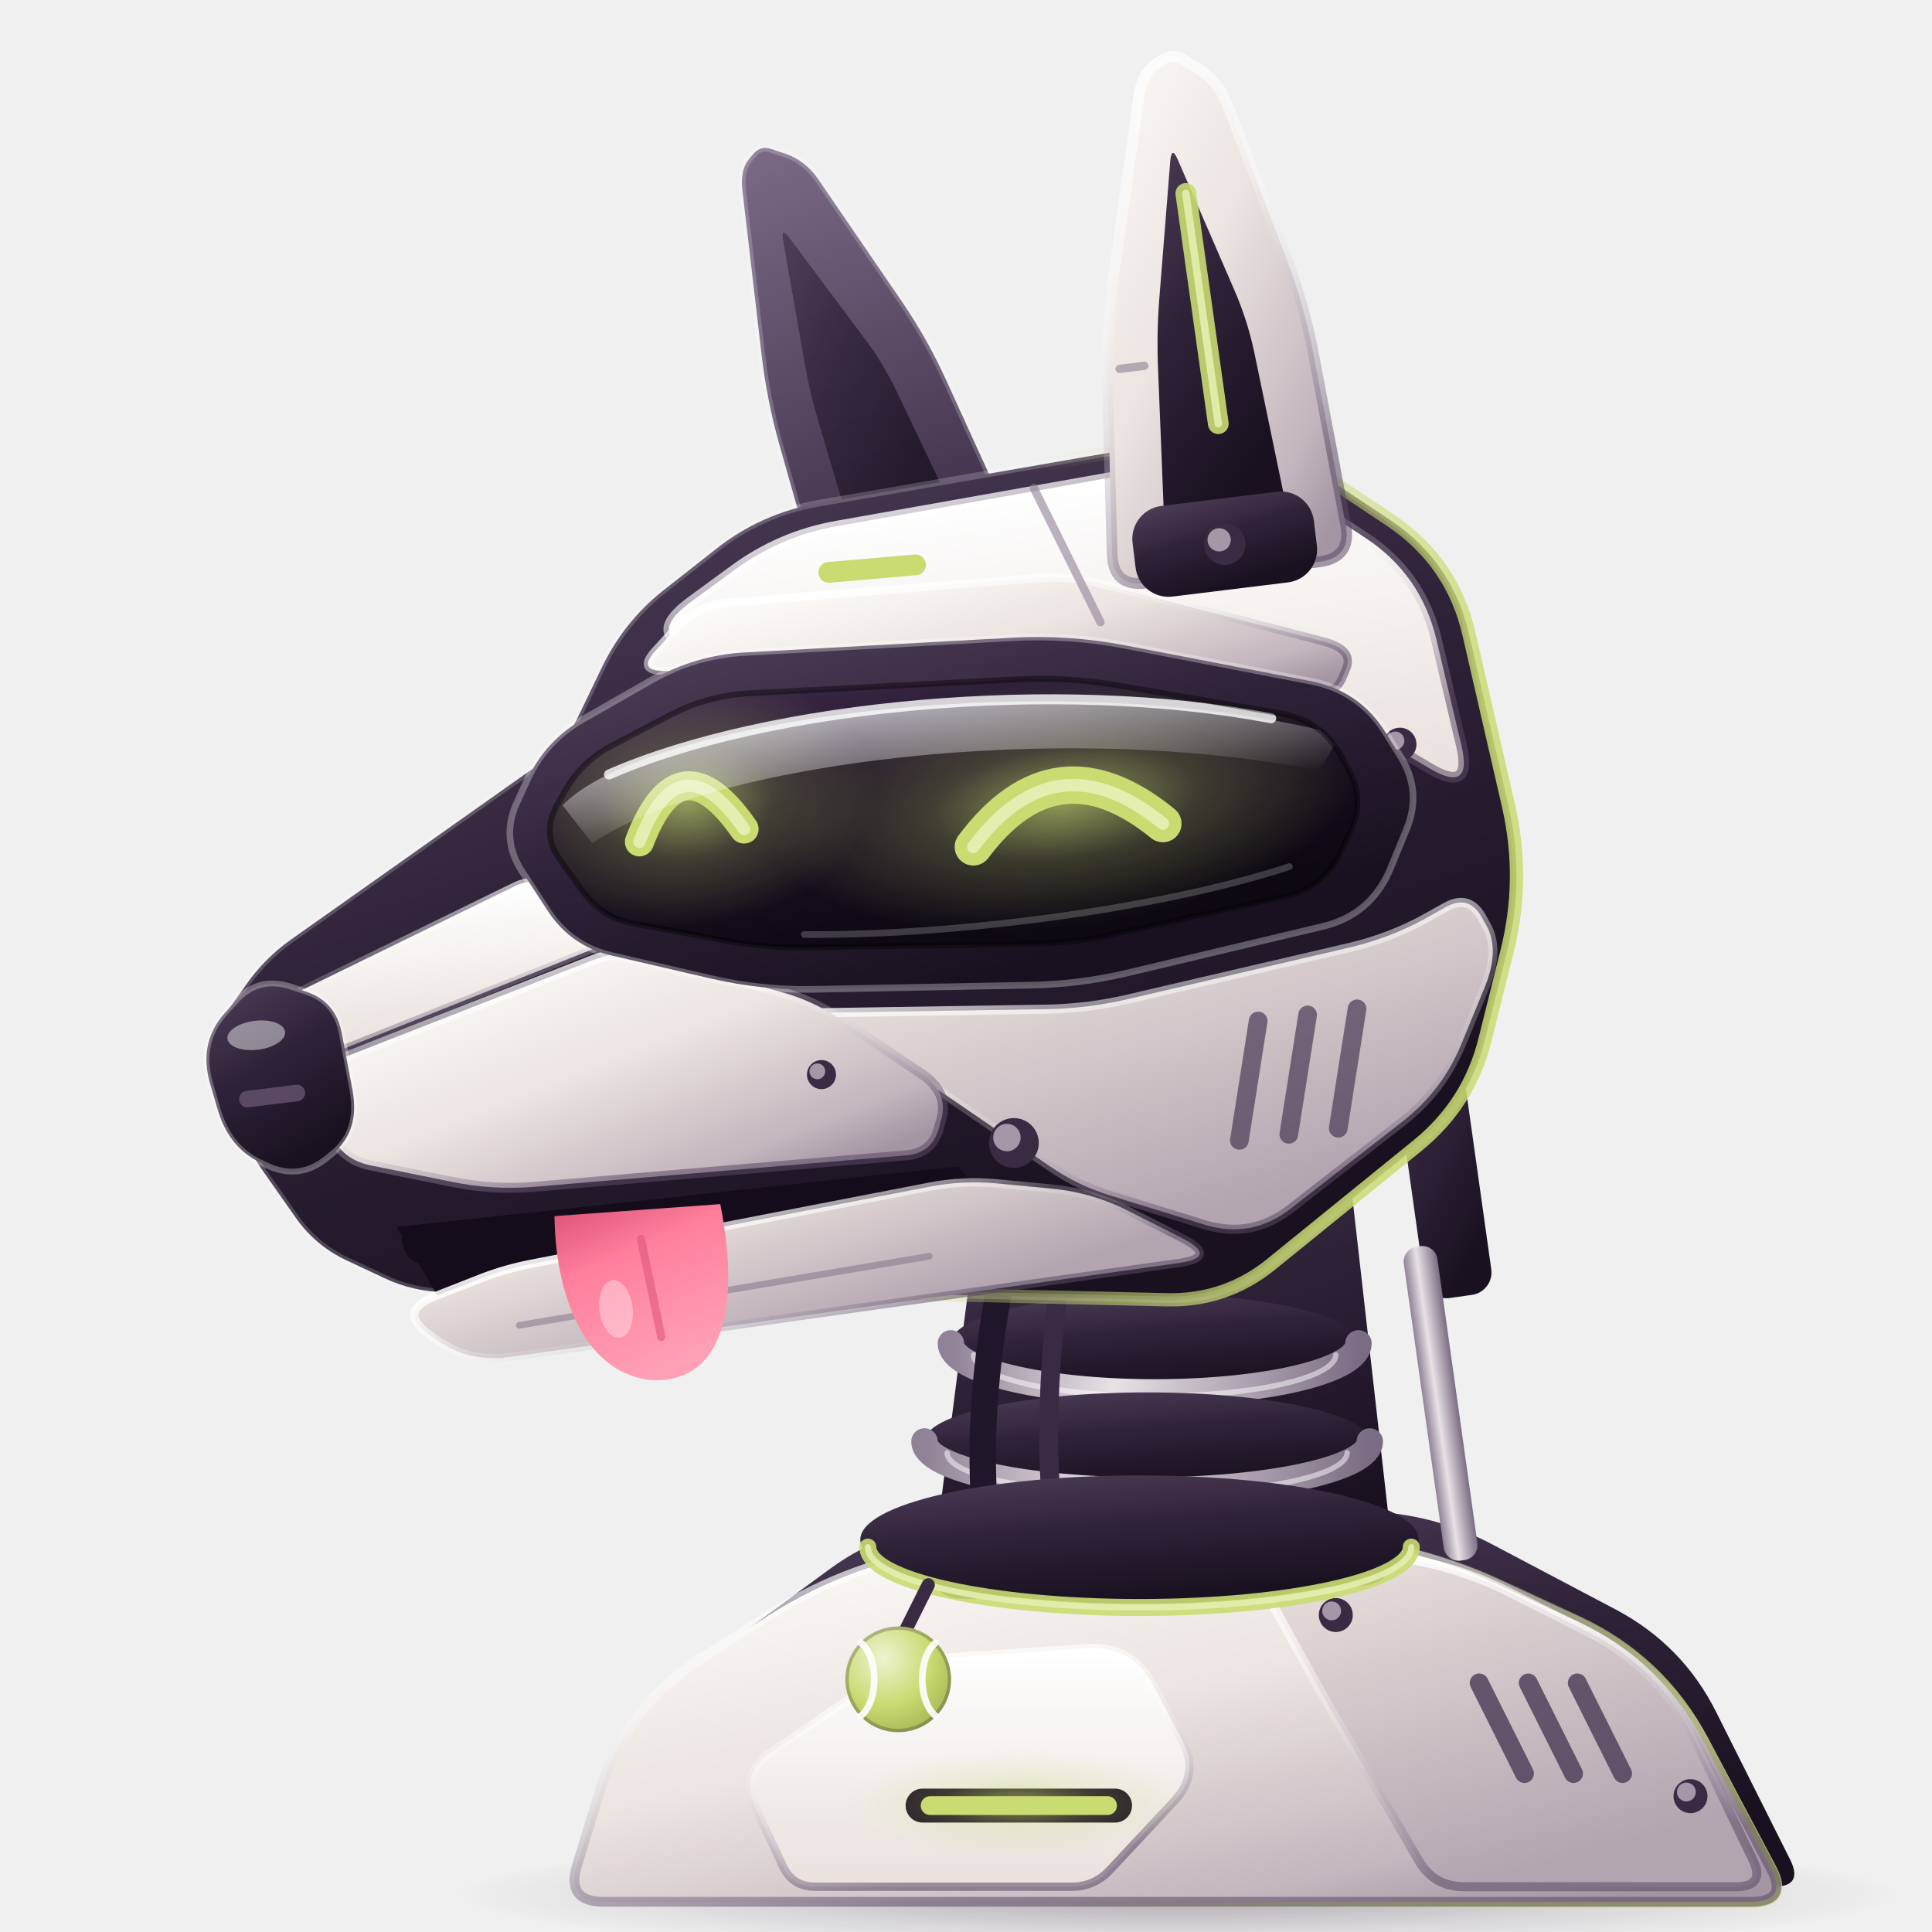
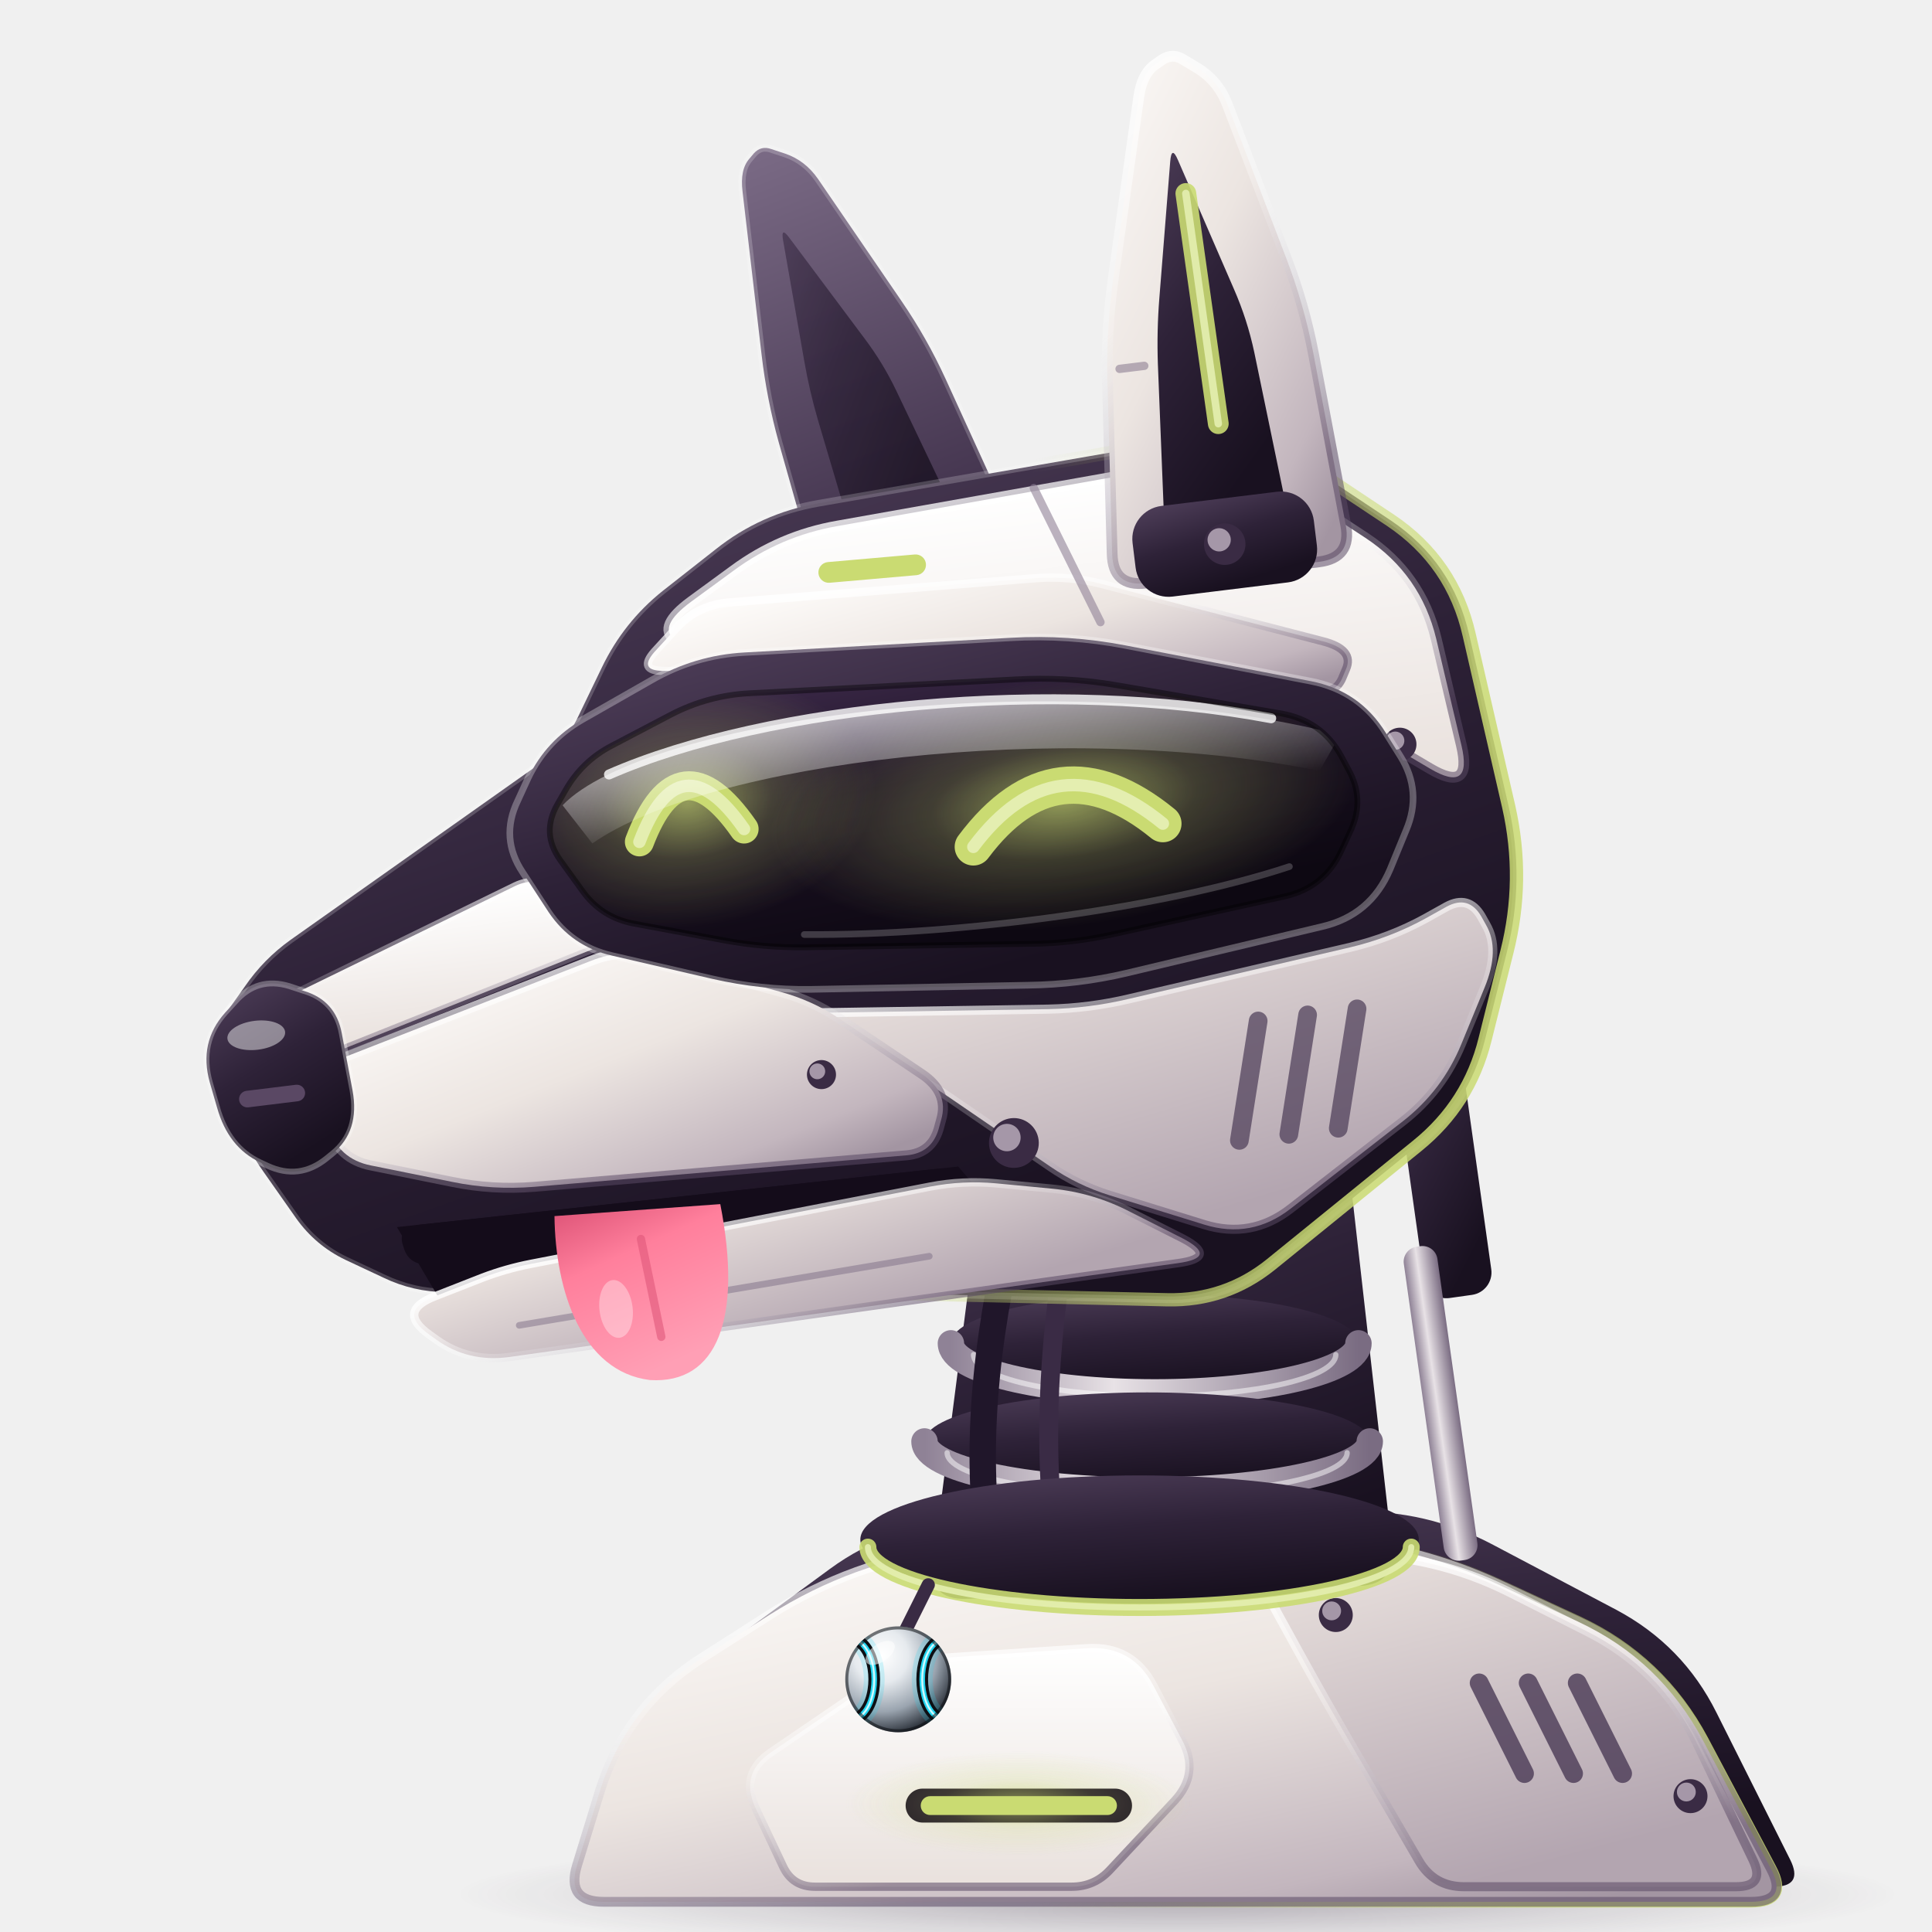
<svg xmlns="http://www.w3.org/2000/svg" width="512" height="512" viewBox="0 0 512 512" fill="none">
  <defs>
    <style>
.eyes, .glint, .scan, .nose, .arcs { transform-box: fill-box; transform-origin: center; }
@media (prefers-reduced-motion: reduce) { * { animation: none !important; } }

.eyes { animation: dblink 3.2s infinite; }
.glint { animation: glint 4s ease-in-out infinite; }
@keyframes dblink { 0%, 70%, 100% { transform: scaleY(1); } 73% { transform: scaleY(0.15); } 76% { transform: scaleY(1); }
  79% { transform: scaleY(0.15); } 82% { transform: scaleY(1); } }
@keyframes glint { 0%, 55% { transform: translateX(0); } 85%, 100% { transform: translateX(330px); } }
</style>
    <linearGradient id="r_shell" x1="0.15" y1="0" x2="0.85" y2="1">
      <stop offset="0" stop-color="#fdfbf9" />
      <stop offset="0.45" stop-color="#ece5e1" />
      <stop offset="0.85" stop-color="#c3b6be" />
      <stop offset="1" stop-color="#a395a2" />
    </linearGradient>
    <linearGradient id="r_shellSide" x1="0" y1="0" x2="0.4" y2="1">
      <stop offset="0" stop-color="#ebe3df" />
      <stop offset="1" stop-color="#b3a5b0" />
    </linearGradient>
    <linearGradient id="r_shellTop" x1="0" y1="0" x2="0" y2="1">
      <stop offset="0" stop-color="#ffffff" />
      <stop offset="1" stop-color="#e9e1dd" />
    </linearGradient>
    <linearGradient id="r_bevel" x1="0" y1="0" x2="0.3" y2="1">
      <stop offset="0" stop-color="#ffffff" stop-opacity="0.95" />
      <stop offset="0.5" stop-color="#ffffff" stop-opacity="0.2" />
      <stop offset="1" stop-color="#5a4864" stop-opacity="0.55" />
    </linearGradient>
    <linearGradient id="r_graph" x1="0" y1="0" x2="0.35" y2="1">
      <stop offset="0" stop-color="#4f3f5a" />
      <stop offset="0.5" stop-color="#2e2238" />
      <stop offset="1" stop-color="#191120" />
    </linearGradient>
    <linearGradient id="r_graphLite" x1="0" y1="0" x2="0" y2="1">
      <stop offset="0" stop-color="#7a6a85" />
      <stop offset="1" stop-color="#3a2b45" />
    </linearGradient>
    <linearGradient id="r_metal" x1="0" y1="0" x2="1" y2="0">
      <stop offset="0" stop-color="#8f8296" />
      <stop offset="0.4" stop-color="#e8e2e6" />
      <stop offset="1" stop-color="#7a6c82" />
    </linearGradient>
    <linearGradient id="r_glass" x1="0" y1="0" x2="0.2" y2="1">
      <stop offset="0" stop-color="#3d2a4a" />
      <stop offset="0.45" stop-color="#1c1224" />
      <stop offset="1" stop-color="#0d0812" />
    </linearGradient>
    <linearGradient id="r_gloss" x1="0" y1="0" x2="0" y2="1">
      <stop offset="0" stop-color="#ffffff" stop-opacity="0.62" />
      <stop offset="1" stop-color="#ffffff" stop-opacity="0" />
    </linearGradient>
    <linearGradient id="r_glint" x1="0" y1="0" x2="1" y2="0">
      <stop offset="0" stop-color="#ffffff" stop-opacity="0" />
      <stop offset="0.5" stop-color="#ffffff" stop-opacity="0.55" />
      <stop offset="1" stop-color="#ffffff" stop-opacity="0" />
    </linearGradient>
    <linearGradient id="r_scan" x1="0" y1="0" x2="1" y2="0">
      <stop offset="0" stop-color="#cadb72" stop-opacity="0" />
      <stop offset="0.5" stop-color="#e4eeb0" stop-opacity="0.95" />
      <stop offset="1" stop-color="#cadb72" stop-opacity="0" />
    </linearGradient>
    <linearGradient id="r_tongue" x1="0" y1="0" x2="0.3" y2="1">
      <stop offset="0" stop-color="#e0577a" />
      <stop offset="0.35" stop-color="#ff7f9c" />
      <stop offset="1" stop-color="#ff9fb5" />
    </linearGradient>
    <linearGradient id="r_rim" x1="0" y1="0" x2="1" y2="0.3">
      <stop offset="0" stop-color="#cadb72" stop-opacity="0" />
      <stop offset="0.62" stop-color="#cadb72" stop-opacity="0" />
      <stop offset="1" stop-color="#cadb72" stop-opacity="0.85" />
    </linearGradient>
    <radialGradient id="r_glow">
      <stop offset="0" stop-color="#cadb72" stop-opacity="0.75" />
      <stop offset="0.45" stop-color="#cadb72" stop-opacity="0.25" />
      <stop offset="1" stop-color="#cadb72" stop-opacity="0" />
    </radialGradient>
    <radialGradient id="r_shadow">
      <stop offset="0" stop-color="#2b1a33" stop-opacity="0.34" />
      <stop offset="0.6" stop-color="#2b1a33" stop-opacity="0.12" />
      <stop offset="1" stop-color="#2b1a33" stop-opacity="0" />
    </radialGradient>
    <radialGradient id="r_ball" cx="0.36" cy="0.3" r="0.8">
      <stop offset="0" stop-color="#eef3d2" />
      <stop offset="0.55" stop-color="#cadb72" />
      <stop offset="1" stop-color="#a3b352" />
    </radialGradient>
    <clipPath id="r_clipVisor">
      <path d="M175.8 203 Q172 196 176.8 189.6 L179.2 186.4 Q184 180 191.5 177.2 L206.6 171.5 Q216 168 226 168.7 L290 173.2 Q302 174 313.5 177.4 L352.4 189.1 Q362 192 365.6 201 L367 204.6 Q370 212 365.9 218.9 L363.1 223.4 Q358 232 348 233 L306 237 Q296 238 286.1 236.9 L231.9 231.1 Q222 230 212.5 227 L191.6 220.4 Q184 218 180.2 211 Z" />
    </clipPath>
  </defs>
  <ellipse cx="312" cy="502" rx="190" ry="16" fill="url(#r_shadow)" />
  <path d="M168 500 Q160 500 162.4 492.4 L170.1 467.1 Q176 448 192.1 436.2 L219.9 415.8 Q236 404 256 403.4 L358 400.6 Q378 400 395.7 409.4 L428.3 426.6 Q446 436 454.9 453.9 L474.4 492.8 Q478 500 470 500 Z" fill="url(#r_graph)" />
  <path d="M160 504 Q150 504 152.9 494.4 L158.9 474.9 Q166 452 186.3 439.2 L204 427.9 Q226 414 251.8 410.5 L280.2 406.7 Q300 404 319.9 405.6 L352.1 408.1 Q376 410 397.7 420.2 L418.3 429.8 Q440 440 451.3 461.2 L469.3 495.2 Q474 504 464 504 Z" fill="none" stroke="url(#r_rim)" stroke-width="3" stroke-linecap="round" stroke-linejoin="round" />
  <path d="M160 504 Q150 504 152.9 494.4 L158.9 474.9 Q166 452 186.3 439.2 L204 427.9 Q226 414 251.8 410.5 L280.2 406.7 Q300 404 319.9 405.6 L352.1 408.1 Q376 410 397.7 420.2 L418.3 429.8 Q440 440 451.3 461.2 L469.3 495.2 Q474 504 464 504 Z" fill="url(#r_shell)" />
  <path d="M160 504 Q150 504 152.9 494.4 L158.9 474.9 Q166 452 186.3 439.2 L204 427.9 Q226 414 251.8 410.5 L280.2 406.7 Q300 404 319.9 405.6 L352.1 408.1 Q376 410 397.7 420.2 L418.3 429.8 Q440 440 451.3 461.2 L469.3 495.2 Q474 504 464 504 Z" fill="none" stroke="url(#r_bevel)" stroke-width="2.6" stroke-linecap="round" stroke-linejoin="round" />
  <path d="M337.7 426 Q330 412 346 412 L358 412 Q380 412 399.7 421.8 L420.3 432.2 Q440 442 449.6 461.8 L464.5 492.8 Q468 500 460 500 L388 500 Q380 500 376 493.1 L360.1 465.8 Q352 452 344.3 438 Z" fill="url(#r_shellSide)" />
  <path d="M337.7 426 Q330 412 346 412 L358 412 Q380 412 399.7 421.8 L420.3 432.2 Q440 442 449.6 461.8 L464.5 492.8 Q468 500 460 500 L388 500 Q380 500 376 493.1 L360.1 465.8 Q352 452 344.3 438 Z" fill="none" stroke="url(#r_bevel)" stroke-width="2.4" stroke-linecap="round" stroke-linejoin="round" />
  <path d="M200.2 479.1 Q196 470 204.3 464.4 L230.1 446.8 Q240 440 252 439.2 L288 436.8 Q300 436 305.6 446.6 L313.3 461.2 Q318 470 311.2 477.3 L294.1 495.6 Q290 500 284 500 L216 500 Q210 500 207.5 494.6 Z" fill="url(#r_shellTop)" />
  <path d="M200.2 479.1 Q196 470 204.3 464.4 L230.1 446.8 Q240 440 252 439.2 L288 436.8 Q300 436 305.6 446.6 L313.3 461.2 Q318 470 311.2 477.3 L294.1 495.6 Q290 500 284 500 L216 500 Q210 500 207.5 494.6 Z" fill="none" stroke="url(#r_bevel)" stroke-width="2.2" stroke-linecap="round" stroke-linejoin="round" />
  <rect x="240" y="474" width="60" height="9" rx="4.5" fill="#1c1324" />
  <ellipse cx="270" cy="478" rx="46" ry="14" fill="url(#r_glow)" opacity="0.8" />
  <rect x="244" y="476" width="52" height="5" rx="2.5" fill="#cadb72" opacity="1" />
  <path d="M392 446 L404 470" fill="none" stroke="#4a3a55" stroke-width="5" stroke-linecap="round" stroke-linejoin="round" opacity="0.8" />
  <path d="M405 446 L417 470" fill="none" stroke="#4a3a55" stroke-width="5" stroke-linecap="round" stroke-linejoin="round" opacity="0.8" />
  <path d="M418 446 L430 470" fill="none" stroke="#4a3a55" stroke-width="5" stroke-linecap="round" stroke-linejoin="round" opacity="0.8" />
  <circle cx="354" cy="428" r="4.5" fill="#3a2b44" />
  <circle cx="352.9" cy="426.9" r="2.5" fill="#a597a8" />
  <circle cx="448" cy="476" r="4.5" fill="#3a2b44" />
  <circle cx="446.9" cy="474.9" r="2.5" fill="#a597a8" />
  <path d="M260.7 309.9 Q262 300 272 299.6 L346 296.4 Q356 296 357.1 305.9 L368.9 410.1 Q370 420 360 420.3 L256 423.7 Q246 424 247.3 414.1 Z" fill="url(#r_graph)" />
  <rect x="372" y="270" width="18" height="74" rx="6" fill="url(#r_graph)" transform="rotate(-8 381 300)" />
  <rect x="377" y="330" width="9" height="84" rx="4" fill="url(#r_metal)" transform="rotate(-8 381 370)" />
  <ellipse cx="306" cy="356" rx="54" ry="13" fill="url(#r_graph)" />
  <path d="M252 356 A 54 13 0 0 0 360 356" fill="none" stroke="url(#r_metal)" stroke-width="7" stroke-linecap="round" stroke-linejoin="round" />
  <path d="M258 359 A 48 11 0 0 0 354 359" fill="none" stroke="#ffffff" stroke-width="1.4" stroke-linecap="round" stroke-linejoin="round" opacity="0.5" />
  <ellipse cx="304" cy="382" rx="59" ry="13" fill="url(#r_graph)" />
  <path d="M245 382 A 59 13 0 0 0 363 382" fill="none" stroke="url(#r_metal)" stroke-width="7" stroke-linecap="round" stroke-linejoin="round" />
  <path d="M251 385 A 53 11 0 0 0 357 385" fill="none" stroke="#ffffff" stroke-width="1.4" stroke-linecap="round" stroke-linejoin="round" opacity="0.5" />
  <path d="M270 318 C 262 350 258 380 262 410" fill="none" stroke="#20162a" stroke-width="7" stroke-linecap="round" stroke-linejoin="round" />
  <path d="M284 320 C 278 352 276 382 280 412" fill="none" stroke="#3a2b45" stroke-width="5" stroke-linecap="round" stroke-linejoin="round" />
  <ellipse cx="302" cy="408" rx="74" ry="17" fill="url(#r_graph)" />
  <path d="M230 410 A 72 16 0 0 0 374 410" fill="none" stroke="#cadb72" stroke-width="4.5" stroke-linecap="round" stroke-linejoin="round" opacity="0.9" />
  <path d="M230 410 A 72 16 0 0 0 374 410" fill="none" stroke="#e4eeb0" stroke-width="1.6" stroke-linecap="round" stroke-linejoin="round" opacity="0.9" />
  <path d="M246 420 L240 432" fill="none" stroke="#3a2b44" stroke-width="3.5" stroke-linecap="round" stroke-linejoin="round" />
  <g transform="translate(223.3 430.3) scale(0.737)">
-     <circle cx="20" cy="20" r="19" fill="url(#r_ball)" />
-     <circle cx="20" cy="20" r="18.4" fill="none" stroke="#2b1a33" stroke-opacity="0.25" stroke-width="1.2" />
-     <path d="M6.5 6.8 C13 12 13 28 6.5 33.2" fill="none" stroke="#ffffff" stroke-width="2.4" stroke-linecap="round" stroke-linejoin="round" opacity="0.9" />
-     <path d="M33.5 6.8 C27 12 27 28 33.5 33.2" fill="none" stroke="#ffffff" stroke-width="2.4" stroke-linecap="round" stroke-linejoin="round" opacity="0.9" />
+     <defs>
+       <radialGradient id="r_orb2s" cx="0.34" cy="0.28" r="0.85">
+         <stop offset="0" stop-color="#ffffff" />
+         <stop offset="0.3" stop-color="#e6eaee" />
+         <stop offset="0.62" stop-color="#9aa4af" />
+         <stop offset="0.88" stop-color="#2d333c" />
+         <stop offset="1" stop-color="#14181d" />
+       </radialGradient>
+       <clipPath id="r_orb2c">
+         <circle cx="20" cy="20" r="19" />
+       </clipPath>
+     </defs>
+     <circle cx="20" cy="20" r="19" fill="url(#r_orb2s)" />
+     <g clip-path="url(#r_orb2c)">
+       <path d="M6.5 6.8 C13 12 13 28 6.5 33.2" fill="none" stroke="#22d3ee" stroke-width="7.5" stroke-linecap="round" stroke-linejoin="round" opacity="0.2" />
+       <path d="M6.5 6.8 C13 12 13 28 6.5 33.2" fill="none" stroke="#0d1014" stroke-width="4.2" stroke-linecap="round" stroke-linejoin="round" />
+       <path d="M6.5 6.8 C13 12 13 28 6.5 33.2" fill="none" stroke="#22d3ee" stroke-width="2" stroke-linecap="round" stroke-linejoin="round" />
+       <path d="M6.5 6.8 C13 12 13 28 6.5 33.2" fill="none" stroke="#cffafe" stroke-width="0.7" stroke-linecap="round" stroke-linejoin="round" />
+       <path d="M33.5 6.8 C27 12 27 28 33.5 33.2" fill="none" stroke="#22d3ee" stroke-width="7.5" stroke-linecap="round" stroke-linejoin="round" opacity="0.2" />
+       <path d="M33.5 6.8 C27 12 27 28 33.5 33.2" fill="none" stroke="#0d1014" stroke-width="4.2" stroke-linecap="round" stroke-linejoin="round" />
+       <path d="M33.5 6.8 C27 12 27 28 33.5 33.2" fill="none" stroke="#22d3ee" stroke-width="2" stroke-linecap="round" stroke-linejoin="round" />
+       <path d="M33.5 6.8 C27 12 27 28 33.5 33.2" fill="none" stroke="#cffafe" stroke-width="0.7" stroke-linecap="round" stroke-linejoin="round" />
+     </g>
+     <ellipse cx="13.5" cy="10.5" rx="6" ry="3.2" fill="#ffffff" fill-opacity="0.55" transform="rotate(-35 13.5 10.5)" />
+     <circle cx="20" cy="20" r="18.5" fill="none" stroke="#0b0e12" stroke-opacity="0.55" stroke-width="1.1" />
  </g>
  <g transform="translate(0 18) rotate(-7 306 318) translate(306 318) scale(1.1) translate(-306 -318)">
    <g transform="translate(268 138) rotate(-14) scale(0.86 0.9)">
      <path d="M-20 12 Q-28 12 -27.2 4 L-23.2 -38.1 Q-22 -50 -18.9 -61.6 L-7.5 -104.2 Q-6 -110 -2.4 -111.8 L-0.7 -112.7 Q2 -114 4.3 -112.1 L7.5 -109.6 Q12 -106 13.5 -100.2 L23.1 -61.6 Q26 -50 26.8 -38 L29.5 4 Q30 12 22 12 Z" fill="url(#r_graphLite)" />
      <path d="M-20 12 Q-28 12 -27.2 4 L-23.2 -38.1 Q-22 -50 -18.9 -61.6 L-7.5 -104.2 Q-6 -110 -2.4 -111.8 L-0.7 -112.7 Q2 -114 4.3 -112.1 L7.5 -109.6 Q12 -106 13.5 -100.2 L23.1 -61.6 Q26 -50 26.8 -38 L29.5 4 Q30 12 22 12 Z" fill="none" stroke="#ffffff" stroke-width="2" stroke-linecap="round" stroke-linejoin="round" opacity="0.2" />
      <path d="M-8 0 Q-14 0 -13.5 -6 L-10.7 -40 Q-10 -48 -8.4 -55.8 L-1.8 -88.1 Q-1 -92 0.1 -88.2 L9.7 -55.7 Q12 -48 12.7 -40 L15.5 -6 Q16 0 10 0 Z" fill="url(#r_graph)" opacity="0.8" />
    </g>
    <g transform="translate(268 138) scale(0.86)">
      <rect x="-22" y="-6" width="44" height="22" rx="8" fill="url(#r_graph)" />
      <circle cx="0" cy="5" r="5" fill="#3a2b44" />
      <circle cx="-1.2" cy="3.8" r="2.8" fill="#a597a8" />
    </g>
    <path d="M222.1 133.3 Q234 126 248 125.3 L338 120.8 Q354 120 366.1 130.5 L384.4 146.2 Q398 158 399.8 175.9 L404.2 218.1 Q406 236 399.5 252.8 L391.7 273.1 Q386 288 372.4 296.5 L333.9 320.6 Q322 328 308.1 326 L247.9 317.2 Q240 316 232.1 315 L135.9 303 Q128 302 121.3 297.7 L112.7 292.3 Q106 288 102.2 281 L95.8 269 Q92 262 90.2 254.2 L88.2 245.7 Q86 236 92.6 228.5 L96.7 224 Q102 218 109 214.2 L173 179.8 Q180 176 184.3 169.3 L191.5 158.1 Q198 148 208.2 141.7 Z" fill="url(#r_graph)" />
    <path d="M222.1 133.3 Q234 126 248 125.3 L338 120.8 Q354 120 366.1 130.5 L384.4 146.2 Q398 158 399.8 175.9 L404.2 218.1 Q406 236 399.5 252.8 L391.7 273.1 Q386 288 372.4 296.5 L333.9 320.6 Q322 328 308.1 326 L247.9 317.2 Q240 316 232.1 315 L135.9 303 Q128 302 121.3 297.7 L112.7 292.3 Q106 288 102.2 281 L95.8 269 Q92 262 90.2 254.2 L88.2 245.7 Q86 236 92.6 228.5 L96.7 224 Q102 218 109 214.2 L173 179.8 Q180 176 184.3 169.3 L191.5 158.1 Q198 148 208.2 141.7 Z" fill="none" stroke="#ffffff" stroke-width="1.6" stroke-linecap="round" stroke-linejoin="round" opacity="0.2" />
    <path d="M222.1 133.3 Q234 126 248 125.3 L338 120.8 Q354 120 366.1 130.5 L384.4 146.2 Q398 158 399.8 175.9 L404.2 218.1 Q406 236 399.5 252.8 L391.7 273.1 Q386 288 372.4 296.5 L333.9 320.6 Q322 328 308.1 326 L247.9 317.2 Q240 316 232.1 315 L135.9 303 Q128 302 121.3 297.7 L112.7 292.3 Q106 288 102.2 281 L95.8 269 Q92 262 90.2 254.2 L88.2 245.7 Q86 236 92.6 228.5 L96.7 224 Q102 218 109 214.2 L173 179.8 Q180 176 184.3 169.3 L191.5 158.1 Q198 148 208.2 141.7 Z" fill="none" stroke="url(#r_rim)" stroke-width="3.2" stroke-linecap="round" stroke-linejoin="round" />
    <path d="M126.9 290.5 Q126 286 132 286.1 L256 287.9 Q262 288 262.9 291.6 L263.1 292.4 Q264 296 258 296 L134 296 Q128 296 127.1 291.5 Z" fill="#140c1a" />
    <path d="M126 286 L262 288 L270 300 L140 318 Z" fill="#140c1a" />
    <g transform="rotate(-6 276 284)">
      <path d="M128.3 297.2 Q122 290 131.9 288.6 L144.1 286.8 Q150 286 156 286.2 L254 289.7 Q262 290 269.6 292.5 L282.5 296.8 Q292 300 299.6 306.5 L310.4 315.5 Q318 322 308 321.1 L260 316.9 Q250 316 240 315.1 L146 306.9 Q136 306 129.7 298.8 Z" fill="url(#r_shellSide)" />
      <path d="M128.3 297.2 Q122 290 131.9 288.6 L144.1 286.8 Q150 286 156 286.2 L254 289.7 Q262 290 269.6 292.5 L282.5 296.8 Q292 300 299.6 306.5 L310.4 315.5 Q318 322 308 321.1 L260 316.9 Q250 316 240 315.1 L146 306.9 Q136 306 129.7 298.8 Z" fill="none" stroke="url(#r_bevel)" stroke-width="2" stroke-linecap="round" stroke-linejoin="round" />
      <path d="M150 300 L250 306" fill="none" stroke="#7d6e86" stroke-width="1.6" stroke-linecap="round" stroke-linejoin="round" opacity="0.5" />
    </g>
    <path d="M164 288 C 162 306 166 326 182 330 C 198 333 206 318 204 290 Z" fill="url(#r_tongue)" />
    <path d="M184 296 L186 320" fill="none" stroke="#e0577a" stroke-width="2" stroke-linecap="round" stroke-linejoin="round" opacity="0.6" />
    <ellipse cx="176" cy="312" rx="4" ry="7" fill="#ffffff" opacity="0.35" />
    <path d="M228.9 250.1 Q222 246 230 246.8 L288.1 253 Q298 254 307.9 252.9 L362.1 247.1 Q372 246 381 242.4 L386.4 240.2 Q392 238 394.4 243.5 L395.3 245.7 Q398 252 393.1 260.7 L385.9 273.5 Q380 284 369.7 290.2 L340.3 307.8 Q330 314 319.1 309.1 L297.3 299.3 Q290 296 284 290.7 L262 271.3 Q256 266 249.1 261.9 Z" fill="url(#r_shellSide)" />
    <path d="M228.9 250.1 Q222 246 230 246.8 L288.1 253 Q298 254 307.9 252.9 L362.1 247.1 Q372 246 381 242.4 L386.4 240.2 Q392 238 394.4 243.5 L395.3 245.7 Q398 252 393.1 260.7 L385.9 273.5 Q380 284 369.7 290.2 L340.3 307.8 Q330 314 319.1 309.1 L297.3 299.3 Q290 296 284 290.7 L262 271.3 Q256 266 249.1 261.9 Z" fill="none" stroke="url(#r_bevel)" stroke-width="2.2" stroke-linecap="round" stroke-linejoin="round" />
    <path d="M180.3 228 Q188 226 195.4 229 L224.6 241 Q232 244 238 249.2 L256 264.8 Q262 270 259.3 276.3 L258.4 278.5 Q256 284 250 283.8 L160 280.4 Q150 280 140.5 276.8 L121.6 270.5 Q114 268 112.6 260.1 L111.1 251.9 Q110 246 115.8 244.5 Z" fill="url(#r_shell)" />
    <path d="M180.3 228 Q188 226 195.4 229 L224.6 241 Q232 244 238 249.2 L256 264.8 Q262 270 259.3 276.3 L258.4 278.5 Q256 284 250 283.8 L160 280.4 Q150 280 140.5 276.8 L121.6 270.5 Q114 268 112.6 260.1 L111.1 251.9 Q110 246 115.8 244.5 Z" fill="none" stroke="url(#r_bevel)" stroke-width="2.4" stroke-linecap="round" stroke-linejoin="round" />
    <path d="M164.3 207.9 Q170 206 174 210.5 L182 219.5 Q186 224 180.2 225.5 L115.8 242.5 Q110 244 106.5 239.1 L103.5 234.9 Q100 230 105.7 228.1 Z" fill="url(#r_shellTop)" />
    <path d="M164.3 207.9 Q170 206 174 210.5 L182 219.5 Q186 224 180.2 225.5 L115.8 242.5 Q110 244 106.5 239.1 L103.5 234.9 Q100 230 105.7 228.1 Z" fill="none" stroke="url(#r_bevel)" stroke-width="1.8" stroke-linecap="round" stroke-linejoin="round" />
    <path d="M209.6 153.6 Q206 150 214.7 145.1 L225.8 138.9 Q238 132 252 131.3 L334 126.9 Q350 126 362.2 136.4 L377.8 149.6 Q390 160 391.8 175.9 L394.7 202.1 Q396 214 386.5 206.7 L374.8 197.7 Q370 194 364.5 191.7 L309.5 168.3 Q304 166 298 165.5 L220 158.5 Q214 158 210.4 154.4 Z" fill="url(#r_shellTop)" />
    <path d="M209.6 153.6 Q206 150 214.7 145.1 L225.8 138.9 Q238 132 252 131.3 L334 126.9 Q350 126 362.2 136.4 L377.8 149.6 Q390 160 391.8 175.9 L394.7 202.1 Q396 214 386.5 206.7 L374.8 197.7 Q370 194 364.5 191.7 L309.5 168.3 Q304 166 298 165.5 L220 158.5 Q214 158 210.4 154.4 Z" fill="none" stroke="url(#r_bevel)" stroke-width="2.6" stroke-linecap="round" stroke-linejoin="round" />
    <path d="M205.9 160.8 Q200 160 204.5 156 L210 151.3 Q216 146 224 146.4 L298 149.6 Q306 150 313.4 152.9 L364.6 173.1 Q372 176 369.3 180.5 L368.1 182.6 Q366 186 362.2 184.8 L307.8 167.2 Q304 166 300 165.8 L218 162.2 Q214 162 210 161.4 Z" fill="url(#r_shell)" />
    <path d="M205.9 160.8 Q200 160 204.5 156 L210 151.3 Q216 146 224 146.4 L298 149.6 Q306 150 313.4 152.9 L364.6 173.1 Q372 176 369.3 180.5 L368.1 182.6 Q366 186 362.2 184.8 L307.8 167.2 Q304 166 300 165.8 L218 162.2 Q214 162 210 161.4 Z" fill="none" stroke="url(#r_bevel)" stroke-width="2" stroke-linecap="round" stroke-linejoin="round" />
    <path d="M300 128 L312 162" fill="none" stroke="#8f8096" stroke-width="2" stroke-linecap="round" stroke-linejoin="round" opacity="0.6" />
    <path d="M338 262 L330 290" fill="none" stroke="#4a3a55" stroke-width="4.5" stroke-linecap="round" stroke-linejoin="round" opacity="0.7" />
    <path d="M350 262 L342 290" fill="none" stroke="#4a3a55" stroke-width="4.5" stroke-linecap="round" stroke-linejoin="round" opacity="0.7" />
    <path d="M362 262 L354 290" fill="none" stroke="#4a3a55" stroke-width="4.5" stroke-linecap="round" stroke-linejoin="round" opacity="0.7" />
    <circle cx="276" cy="284" r="6" fill="#3a2b44" />
    <circle cx="274.5" cy="282.5" r="3.3" fill="#a597a8" />
    <circle cx="380" cy="200" r="4" fill="#3a2b44" />
    <circle cx="379.0" cy="199.0" r="2.2" fill="#a597a8" />
    <circle cx="232" cy="262" r="3.5" fill="#3a2b44" />
    <circle cx="231.1" cy="261.1" r="1.9" fill="#a597a8" />
    <path d="M85.5 245.9 Q84 236 91.2 229.7 L94 227.3 Q100 222 107.3 225.2 L110.7 226.8 Q118 230 118.5 238 L119.4 252 Q120 262 112.8 266.5 L111.2 267.5 Q104 272 96.8 267.5 L95.2 266.5 Q88 262 86.5 252.1 Z" fill="url(#r_graph)" />
    <path d="M85.5 245.9 Q84 236 91.2 229.7 L94 227.3 Q100 222 107.3 225.2 L110.7 226.8 Q118 230 118.5 238 L119.4 252 Q120 262 112.8 266.5 L111.2 267.5 Q104 272 96.8 267.5 L95.2 266.5 Q88 262 86.5 252.1 Z" fill="none" stroke="#ffffff" stroke-width="1.4" stroke-linecap="round" stroke-linejoin="round" opacity="0.3" />
    <ellipse cx="98" cy="236" rx="7" ry="3.5" fill="#ffffff" opacity="0.45" />
    <rect x="92" y="249" width="16" height="4" rx="2" fill="#5a4864" />
    <path d="M166.5 204.9 Q162 196 167.4 187.6 L170.6 182.4 Q176 174 185.2 170.1 L202.9 162.7 Q214 158 226 158.8 L290 163.1 Q304 164 317.3 168.3 L360.6 182.3 Q372 186 377 196.9 L379.8 202.9 Q384 212 379 220.7 L374 229.6 Q368 240 356.1 241.3 L307.9 246.7 Q296 248 284.1 246.7 L231.9 241.3 Q220 240 208.7 235.9 L185.4 227.4 Q176 224 171.5 215.1 Z" fill="url(#r_graph)" />
    <path d="M166.5 204.9 Q162 196 167.4 187.6 L170.6 182.4 Q176 174 185.2 170.1 L202.9 162.7 Q214 158 226 158.8 L290 163.1 Q304 164 317.3 168.3 L360.6 182.3 Q372 186 377 196.9 L379.8 202.9 Q384 212 379 220.7 L374 229.6 Q368 240 356.1 241.3 L307.9 246.7 Q296 248 284.1 246.7 L231.9 241.3 Q220 240 208.7 235.9 L185.4 227.4 Q176 224 171.5 215.1 Z" fill="none" stroke="#ffffff" stroke-width="1.6" stroke-linecap="round" stroke-linejoin="round" opacity="0.3" />
    <path d="M175.8 203 Q172 196 176.8 189.6 L179.2 186.4 Q184 180 191.5 177.2 L206.6 171.5 Q216 168 226 168.7 L290 173.2 Q302 174 313.5 177.4 L352.4 189.1 Q362 192 365.6 201 L367 204.6 Q370 212 365.9 218.9 L363.1 223.4 Q358 232 348 233 L306 237 Q296 238 286.1 236.9 L231.9 231.1 Q222 230 212.5 227 L191.6 220.4 Q184 218 180.2 211 Z" fill="url(#r_glass)" />
    <g clip-path="url(#r_clipVisor)">
      <g class="eyes">
        <ellipse cx="208" cy="193" rx="45.6" ry="30" fill="url(#r_glow)" opacity="0.9" />
        <path d="M195.3 201 Q 208 177 220.7 201" fill="none" stroke="#cadb72" stroke-width="7" stroke-linecap="round" stroke-linejoin="round" />
        <path d="M195.3 201 Q 208 177 220.7 201" fill="none" stroke="#e4eeb0" stroke-width="3" stroke-linecap="round" stroke-linejoin="round" />
        <ellipse cx="298" cy="204" rx="71.5" ry="30" fill="url(#r_glow)" opacity="0.9" />
        <path d="M275 212 Q 298 188 321 212" fill="none" stroke="#cadb72" stroke-width="9" stroke-linecap="round" stroke-linejoin="round" />
        <path d="M275 212 Q 298 188 321 212" fill="none" stroke="#e4eeb0" stroke-width="3" stroke-linecap="round" stroke-linejoin="round" />
      </g>
      <path d="M178 190 C 200 172 300 170 366 196 L 360 204 C 300 184 214 184 184 200 Z" fill="url(#r_gloss)" />
      <path d="M190 184 C 230 172 300 174 350 190" fill="none" stroke="#ffffff" stroke-width="2.4" stroke-linecap="round" stroke-linejoin="round" opacity="0.8" />
      <path d="M232 228 C 270 233 320 232 350 226" fill="none" stroke="#ffffff" stroke-width="1.6" stroke-linecap="round" stroke-linejoin="round" opacity="0.2" />
      <g class="glint">
        <path d="M120 160 L150 160 L120 250 L90 250 Z" fill="url(#r_glint)" />
      </g>
    </g>
    <path d="M175.8 203 Q172 196 176.8 189.6 L179.2 186.4 Q184 180 191.5 177.2 L206.6 171.5 Q216 168 226 168.7 L290 173.2 Q302 174 313.5 177.4 L352.4 189.1 Q362 192 365.6 201 L367 204.6 Q370 212 365.9 218.9 L363.1 223.4 Q358 232 348 233 L306 237 Q296 238 286.1 236.9 L231.9 231.1 Q222 230 212.5 227 L191.6 220.4 Q184 218 180.2 211 Z" fill="none" stroke="#000000" stroke-width="1.4" stroke-linecap="round" stroke-linejoin="round" opacity="0.4" />
    <rect x="246" y="140" width="26" height="5" rx="2.5" fill="#cadb72" opacity="1" transform="rotate(2 259 142)" />
    <g transform="translate(344 142) rotate(0) scale(1.0 1)">
      <path d="M-20 12 Q-28 12 -27.2 4 L-23.2 -38.1 Q-22 -50 -18.9 -61.6 L-7.5 -104.2 Q-6 -110 -2.4 -111.8 L-0.7 -112.7 Q2 -114 4.3 -112.1 L7.5 -109.6 Q12 -106 13.5 -100.2 L23.1 -61.6 Q26 -50 26.8 -38 L29.5 4 Q30 12 22 12 Z" fill="url(#r_shell)" />
      <path d="M-20 12 Q-28 12 -27.2 4 L-23.2 -38.1 Q-22 -50 -18.9 -61.6 L-7.5 -104.2 Q-6 -110 -2.4 -111.8 L-0.7 -112.7 Q2 -114 4.3 -112.1 L7.5 -109.6 Q12 -106 13.5 -100.2 L23.1 -61.6 Q26 -50 26.8 -38 L29.5 4 Q30 12 22 12 Z" fill="none" stroke="url(#r_bevel)" stroke-width="2.6" stroke-linecap="round" stroke-linejoin="round" />
      <path d="M-8 0 Q-14 0 -13.5 -6 L-10.7 -40 Q-10 -48 -8.4 -55.8 L-1.8 -88.1 Q-1 -92 0.1 -88.2 L9.7 -55.7 Q12 -48 12.7 -40 L15.5 -6 Q16 0 10 0 Z" fill="url(#r_graph)" />
      <path d="M1 -80 L2 -24" fill="none" stroke="#cadb72" stroke-width="5" stroke-linecap="round" stroke-linejoin="round" opacity="0.9" />
      <path d="M1 -80 L2 -24" fill="none" stroke="#e4eeb0" stroke-width="1.8" stroke-linecap="round" stroke-linejoin="round" opacity="0.9" />
      <path d="M-20 -40 L-14 -40" fill="none" stroke="#8d7f93" stroke-width="2" stroke-linecap="round" stroke-linejoin="round" opacity="0.6" />
    </g>
    <g transform="translate(344 142) scale(1.0)">
      <rect x="-22" y="-6" width="44" height="22" rx="8" fill="url(#r_graph)" />
      <circle cx="0" cy="5" r="5" fill="#3a2b44" />
      <circle cx="-1.2" cy="3.8" r="2.8" fill="#a597a8" />
    </g>
  </g>
</svg>
